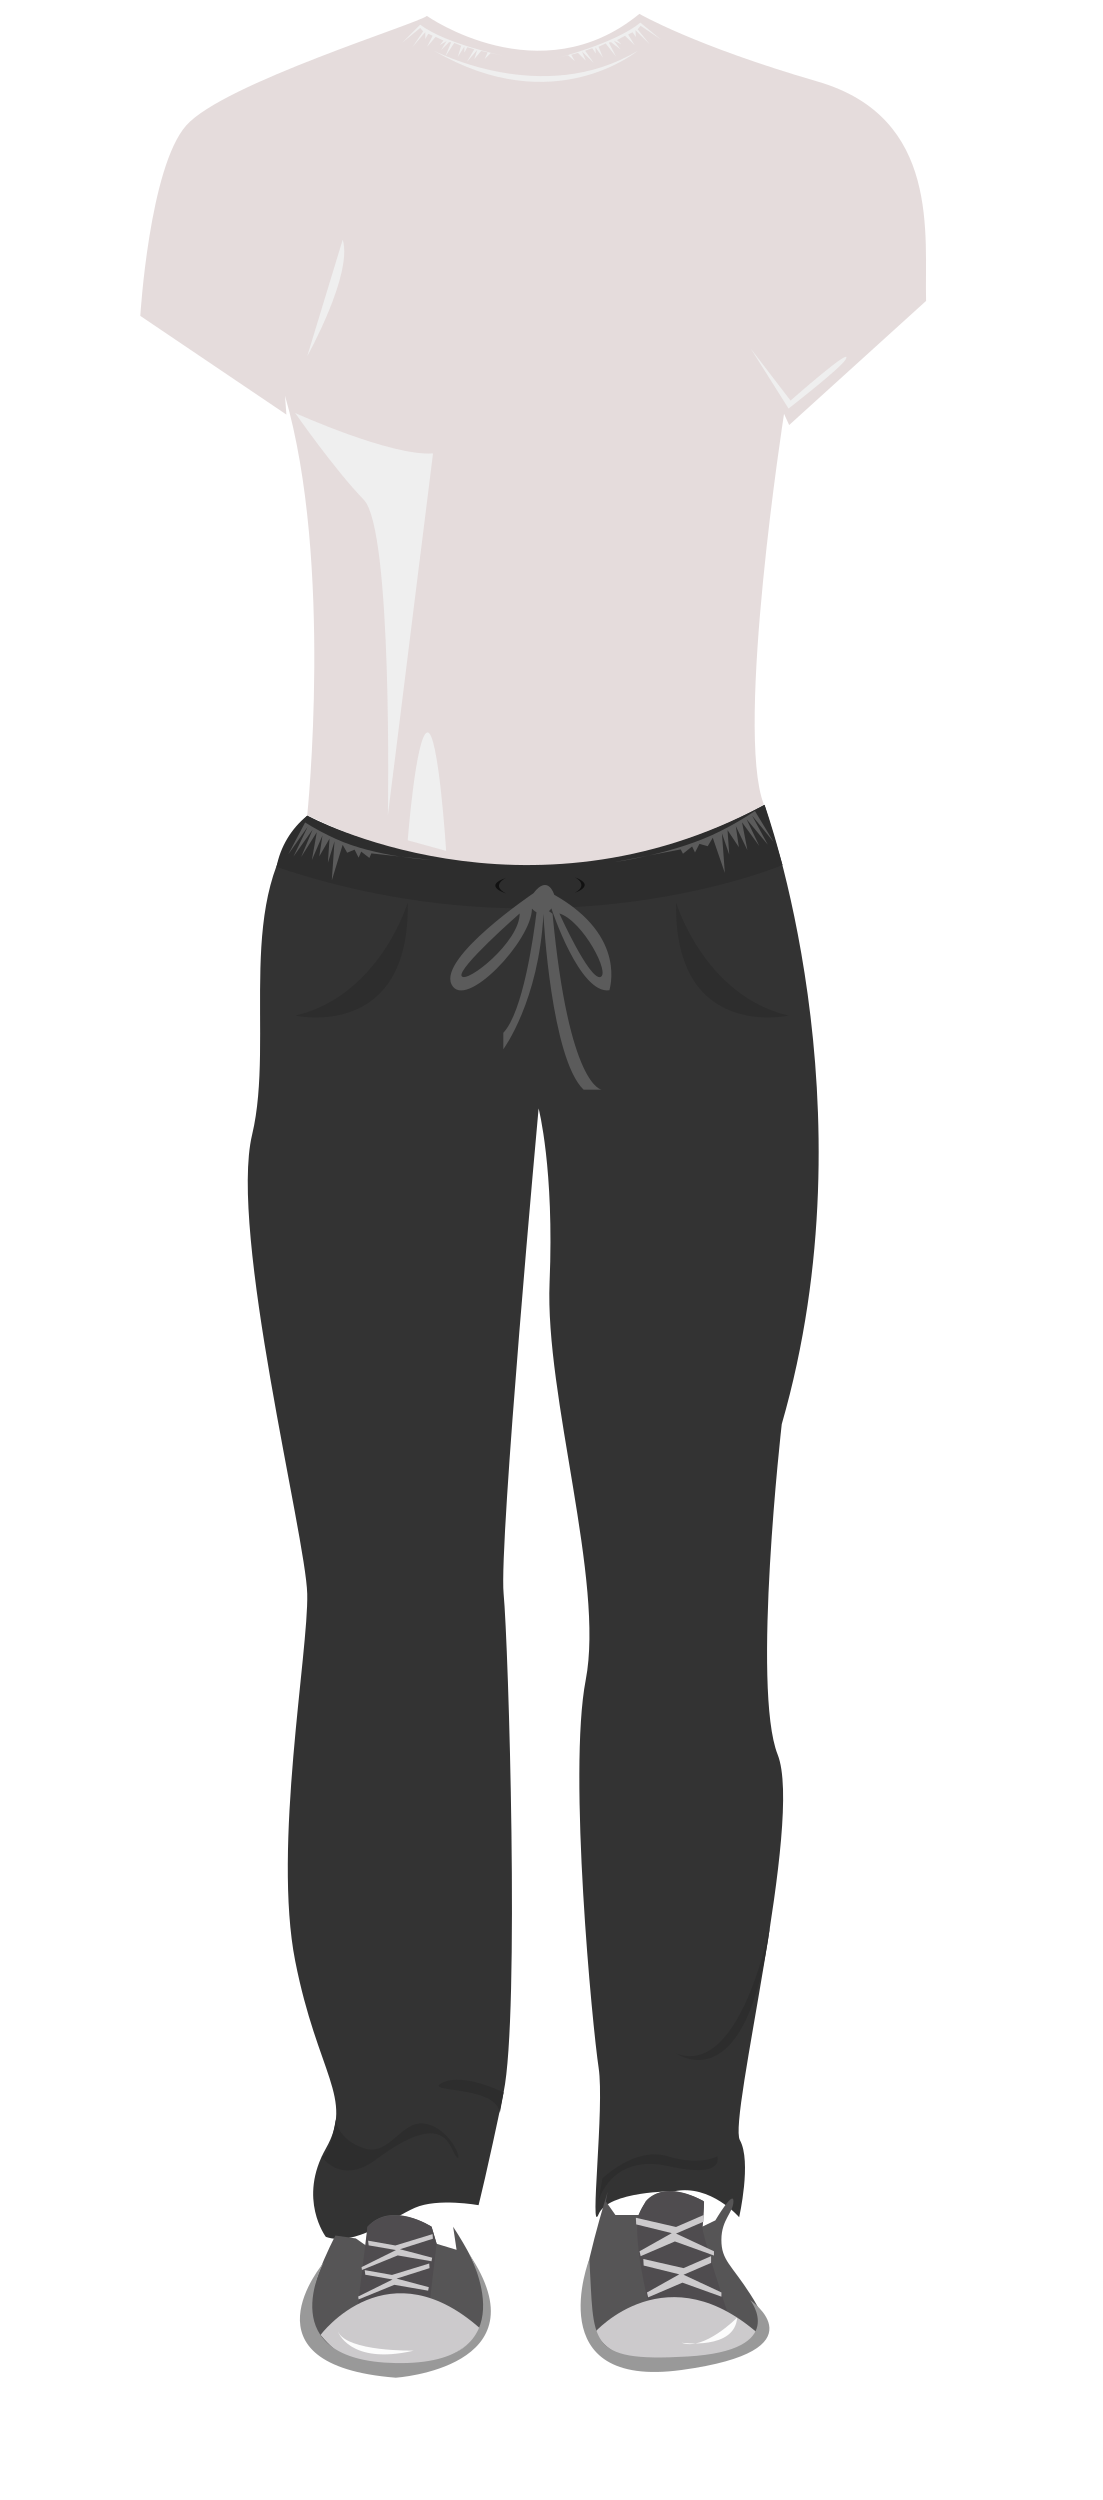
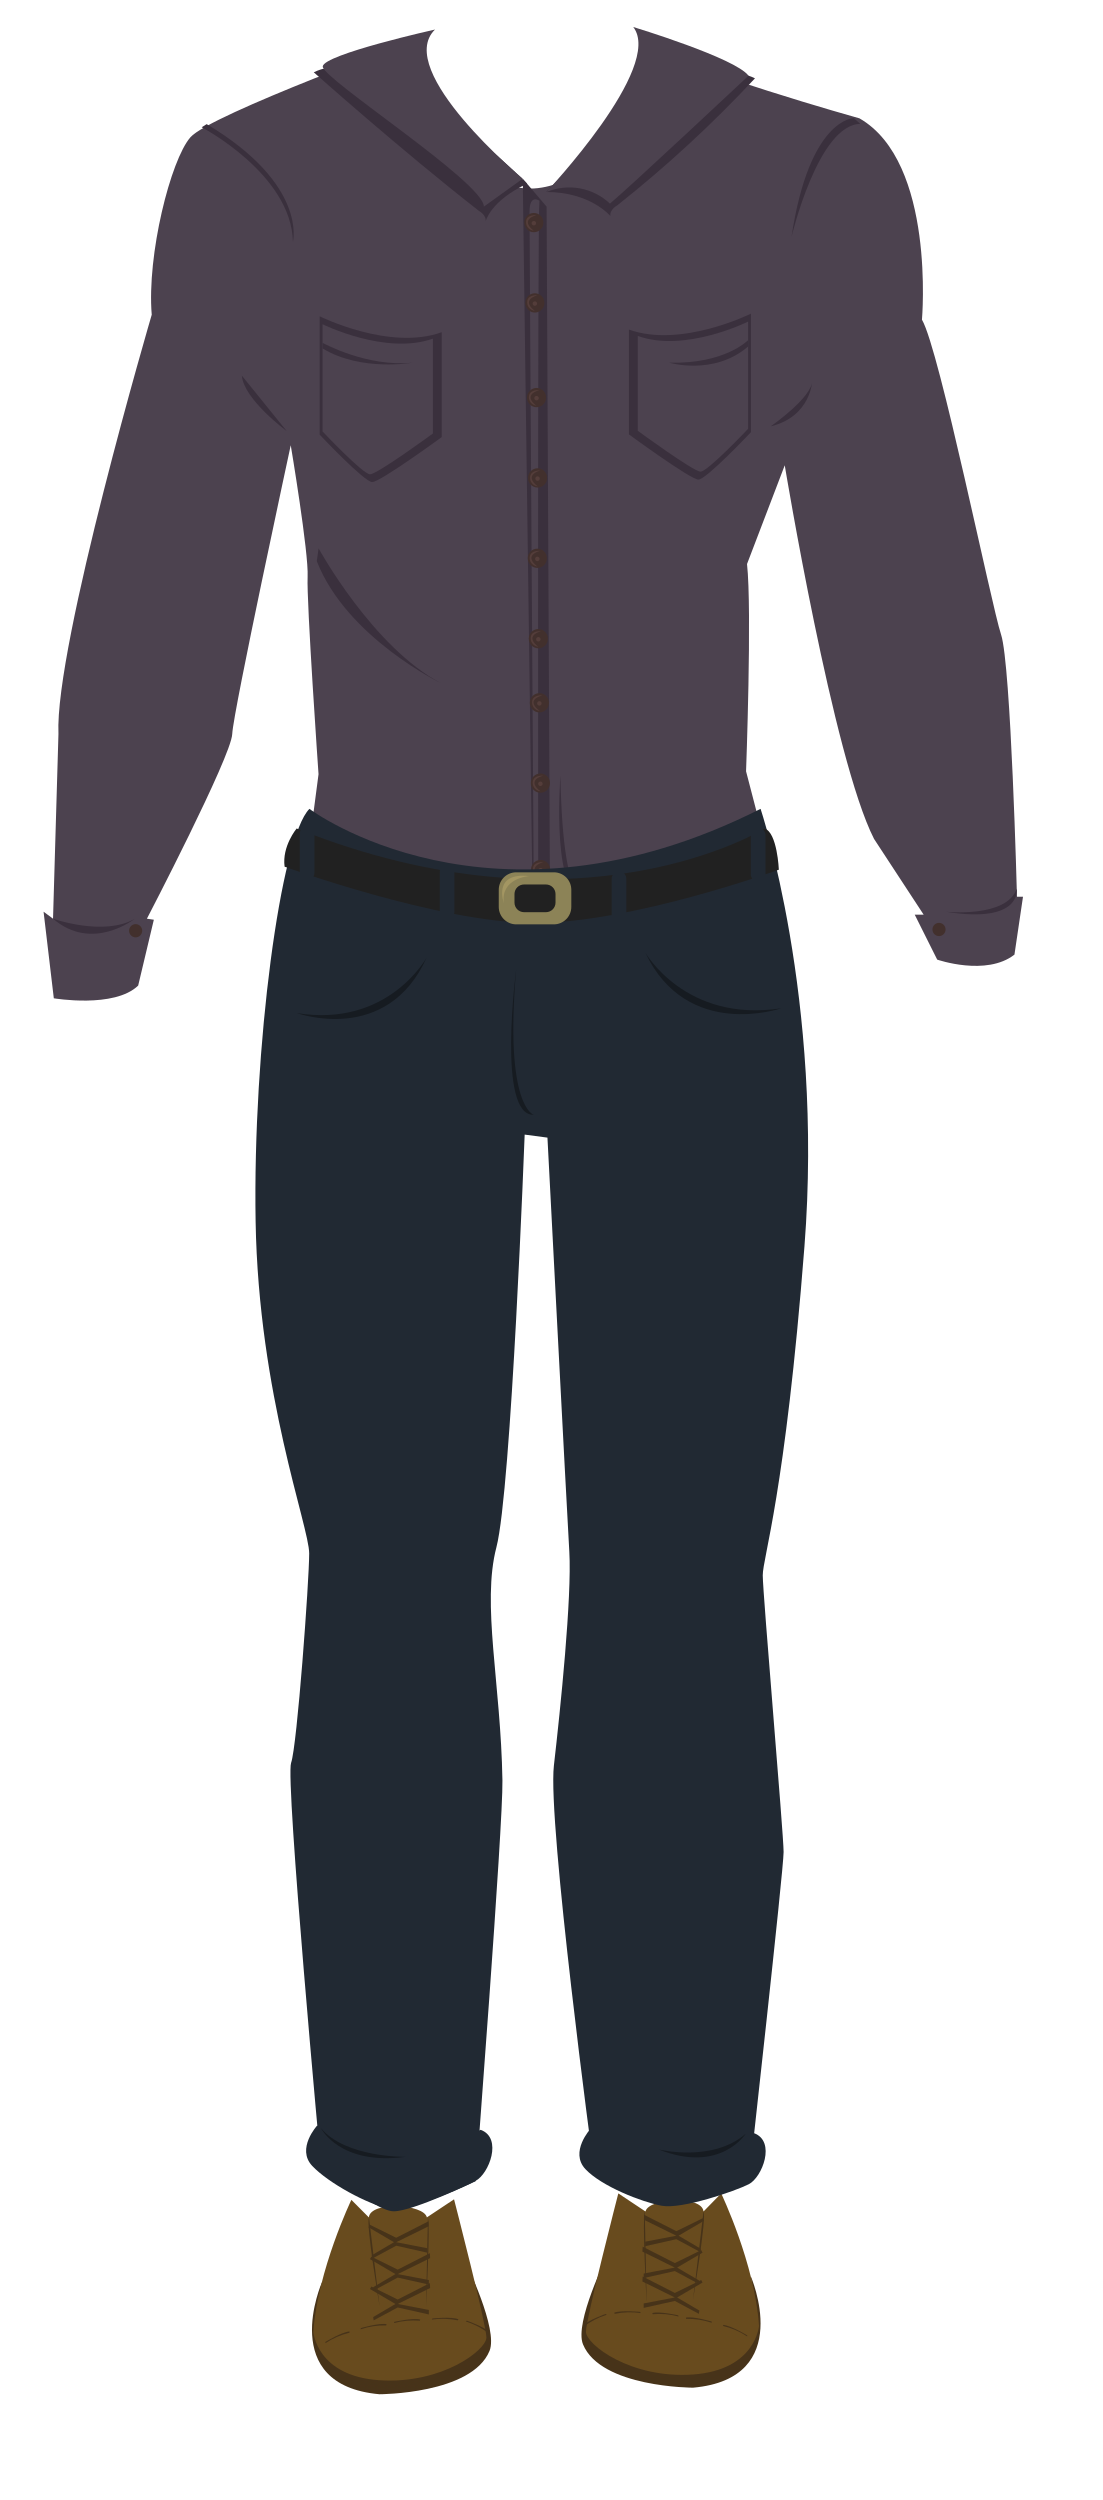
- <svg xmlns="http://www.w3.org/2000/svg" viewBox="0 0 183 415">
+ <svg xmlns="http://www.w3.org/2000/svg" viewBox="0 0 183 414.88">
  <defs>
-     <style>.cls-1{fill:none;}.cls-2{fill:#e5dcdc;}.cls-3{fill:#efefef;}.cls-4{fill:#333;}.cls-5{fill:#2d2d2d;}.cls-6{fill:#5b5b5b;}.cls-7{fill:#111;}.cls-8{fill:#565556;}.cls-9{fill:#4f4c4f;}.cls-10{fill:#cccacc;}.cls-11{fill:#999;}.cls-12{fill:#fcfcfc;}</style>
+     <style>.cls-1{fill:none;}.cls-2{fill:#473319;}.cls-3{fill:#684b1e;}.cls-4{fill:#4c424f;}.cls-5{fill:#3a303d;}.cls-6{fill:#42302d;}.cls-7{fill:#543d3a;}.cls-8{fill:#212933;}.cls-9{fill:#212121;}.cls-10{fill:#8c8357;}.cls-11{fill:#a39662;}.cls-12{fill:#161b21;}</style>
  </defs>
  <g id="Layer_2" data-name="Layer 2">
    <g id="ccb2">
      <g id="ccb2-2" data-name="ccb2">
-         <rect class="cls-1" width="183" height="415" />
+         <rect class="cls-1" width="183" height="414.88" />
+         <g id="dressshoes">
+           <g id="sbbshoes">
+             <path class="cls-2" d="M53.41,378.8s-7.48,17,9.56,18.53c0,0,15.31,0,18.27-7.2,1.48-3.59-3.95-14.64-3.95-14.64s3.8,11.31,3,12.51S72.6,395.35,64,394.1s-12.21-2.81-10.55-15.3" />
+             <path class="cls-3" d="M58.31,365.07S52.7,376.76,52,387c0,0,.57,7.31,10.94,8s17.77-5,17.78-7.09-5.37-22.93-5.37-22.93l-4.51,3c-.49-2.23-9.38-2.73-9.63,0Z" />
+             <path class="cls-2" d="M54,388.64s2.72-1.65,4-1.73v.21a12.38,12.38,0,0,0-4,1.74Z" />
+             <path class="cls-2" d="M59.89,386.35s3-.89,4.26-.65l-.05.21a12.27,12.27,0,0,0-4.27.65Z" />
+             <path class="cls-2" d="M65.44,385.31s3.1-.7,4.3-.38l-.07.2a12.45,12.45,0,0,0-4.29.39Z" />
+             <path class="cls-2" d="M71.76,384.75s3.16-.33,4.31.13l-.09.19a12.61,12.61,0,0,0-4.32-.13Z" />
+             <path class="cls-2" d="M77.46,385.11s3,1.06,3.85,2l-.16.14a12.53,12.53,0,0,0-3.85-2Z" />
+             <path class="cls-2" d="M61.24,368.05,63,382.77S60.68,369,61.24,368.05Z" />
+             <path class="cls-2" d="M70.7,382.9s.74-13.8.31-14.82L70.7,382.9" />
+             <polyline class="cls-2" points="61.37 369.2 65.75 371.36 71.1 368.63 71.14 369.45 65.75 372.1 70.92 373.1 70.92 373.84 65.75 372.68 61.76 374.83 61.69 374.27 65.38 372.1 61.15 369.62 61.37 369.2" />
+             <polyline class="cls-2" points="61.62 374.49 66 376.65 71.34 373.92 71.38 374.74 66 377.39 71.17 378.38 71.17 379.13 66 377.97 62.01 380.12 61.93 379.56 65.62 377.39 61.4 374.91 61.62 374.49" />
+             <polyline class="cls-2" points="61.62 379.45 66 381.61 71.34 378.88 71.38 379.7 66 382.35 71.17 383.34 71.17 384.09 66 382.93 62.01 385.07 61.93 384.52 65.62 382.35 61.4 379.87 61.62 379.45" />
+           </g>
+           <g id="sbbshoes-2" data-name="sbbshoes">
+             <path class="cls-2" d="M124.58,377.72s7.48,17-9.56,18.52c0,0-15.31,0-18.27-7.19-1.48-3.59,4-14.64,4-14.64s-3.8,11.31-3,12.51,7.65,7.34,16.29,6.1,12.2-2.82,10.55-15.3" />
+             <path class="cls-3" d="M119.68,364s5.61,11.69,6.28,22c0,0-.57,7.31-10.94,8.05s-17.77-5-17.78-7.09S102.61,364,102.61,364l4.51,3c.49-2.24,9.38-2.73,9.63,0Z" />
+             <path class="cls-2" d="M124,387.56s-2.72-1.65-4-1.74V386a12.38,12.38,0,0,1,4,1.74Z" />
+             <path class="cls-2" d="M118.1,385.26s-3-.89-4.26-.65l0,.21a12.54,12.54,0,0,1,4.27.65Z" />
+             <path class="cls-2" d="M112.55,384.23s-3.1-.7-4.3-.38l.07.2a12.34,12.34,0,0,1,4.29.38Z" />
+             <path class="cls-2" d="M106.23,383.66s-3.16-.32-4.31.14l.09.19a12.34,12.34,0,0,1,4.32-.13Z" />
+             <path class="cls-2" d="M100.52,384s-3,1.05-3.84,2l.16.14a12.3,12.3,0,0,1,3.85-2Z" />
+             <path class="cls-2" d="M116.75,367,115,381.69S117.31,367.92,116.75,367Z" />
+             <path class="cls-2" d="M107.29,381.82S106.55,368,107,367l.31,14.82" />
+             <polyline class="cls-2" points="116.62 368.12 112.24 370.27 106.89 367.55 106.85 368.37 112.24 371.02 107.07 372.01 107.07 372.76 112.24 371.6 116.23 373.74 116.3 373.19 112.61 371.02 116.84 368.54 116.62 368.12" />
+             <polyline class="cls-2" points="116.37 373.41 111.99 375.56 106.65 372.84 106.61 373.66 111.99 376.31 106.82 377.3 106.82 378.05 111.99 376.89 115.98 379.03 116.06 378.48 112.37 376.31 116.59 373.83 116.37 373.41" />
+             <polyline class="cls-2" points="116.37 378.37 111.99 380.52 106.65 377.79 106.61 378.62 111.99 381.27 106.82 382.26 106.82 383 111.99 381.85 115.98 383.99 116.06 383.44 112.37 381.27 116.59 378.79 116.37 378.37" />
+           </g>
+         </g>
        <g id="ccbshirt2">
-           <path class="cls-2" d="M70.86,2.64s18.76,13.23,35.28-.34c0,0,9.06,5.28,29.59,11.24s17.71,25.68,18,36.41L131,70.56l-.85-1.86s-8.17,52.43-3.36,64.82c0,0-19.69,12.75-38.25,12.1S51,135.33,51,135.33s4.35-41.94-3.69-69.64l.23,3.13L23.29,52.44s1.49-24.65,7.62-31.61S69.54,3.87,70.86,2.64Z" />
-           <path class="cls-3" d="M69.75,4.1l-3,3,3-2.46.49.56L68.49,7.78,70.6,5.32V6.47l.5-.87.72.34-.93,1.83,1.43-1.66,1.29.63L73,7.49l1.14-.67-.93,1.5L74.55,7l.35,0-1,2.41,1.51-2.29,1.14.47L76,9.43l1.08-1.7v1l.5-.9,1.15.35-1.22,2.09,1.72-2-.5,1.54,1.14-1.35,1.08.24-.5,1.11,1-1,2.08.43S74.06,7.34,69.75,4.1Z" />
-           <path class="cls-3" d="M106.3,3.76l3.36,2.76-3.32-2.25-.49.59,2,2.49L105.48,5l.07,1.14L105,5.35l-.73.38,1.09,1.77-1.61-1.56-1.32.71.72.71-1.25-.6L103,8.2,101.43,7l-.37.06,1.2,2.34-1.72-2.19-1.18.55.71,1.77L98.84,7.86l.06,1L98.31,8l-1.18.42,1.41,2L96.61,8.55l.62,1.5L95.94,8.78l-1.12.31.6,1.07-1.12-1-2.16.57S102,7.28,106.3,3.76Z" />
-           <path class="cls-3" d="M72,8.39s18.11,9.56,33.92,0C105.87,8.39,92,20.1,72,8.39Z" />
-           <path class="cls-3" d="M49,68.56s15.88,7.2,22.88,6.71l-7.49,60.06s.82-47.41-4-52.37S49,68.56,49,68.56Z" />
-           <path class="cls-3" d="M67.68,139.49s1.36-17.4,3.23-17.9,3.15,19.66,3.15,19.66Z" />
-           <path class="cls-3" d="M124.64,57.89l6.26,9.93s8.61-6.68,9.45-8.11c1.58-2.67-9.12,6.79-9.12,6.79Z" />
-           <path class="cls-3" d="M56.89,39.78,51,59.13S58.62,45.48,56.89,39.78Z" />
+           <path class="cls-4" d="M69.91,6.23S34.89,19,31.6,22.78,24.36,42.3,25.18,52.23c0,0-16.14,55-15.48,69.58l-.9,30.65L7.23,151.3l1.7,14.37s10.05,1.71,14-2.11l2.6-10.93-1.15-.17s14-26.91,14.16-30.65,9.71-47.92,9.71-47.92,3,17.87,2.8,21.84,1.81,32.75,1.81,32.75L51.48,139s31.35,22.47,75-.74L123.81,128s1-26.79.16-34.4l6.26-16.38s8.07,48.8,14.82,62l8.23,12.57H151.8l3.73,7.46s8.14,2.82,12.82-.83l1.42-9.61h-1s-1-38.54-2.64-43.5S155.91,58,153,53.05c0,0,2.3-26.13-10.37-33.41,0,0-28.67-8-35.74-12.53,0,0-3.3,22.45-17.63,24.11S69.91,6.23,69.91,6.23Z" />
+           <g id="sbbshirt2">
+             <path class="cls-5" d="M52.07,12S66.55,24.91,79.48,35c0,0,1.28.69,1.11,1.76,0,0,.72-3.38,6.89-6.28C87.48,30.51,63.6,6.22,52.07,12Z" />
+             <path class="cls-4" d="M72.19,4.9c-6.94,6.8,14.56,24.75,14.56,24.75L80.3,34.29c0-4-26.87-21.26-26.74-23.26S72.19,4.9,72.19,4.9" />
+             <path class="cls-5" d="M125.29,13A206.94,206.94,0,0,1,102.41,34.1s-1.28.69-1.11,1.76c0,0-3.3-4-10.66-4C90.64,31.89,113.76,7.21,125.29,13Z" />
+             <path class="cls-4" d="M105.09,4.48s17,5.15,19.13,8.09c0,0-20,18.74-23,21.22a9.79,9.79,0,0,0-10.58-1.9S110.23,11.13,105.09,4.48Z" />
+             <path class="cls-5" d="M86.75,29.65,88.37,148.8s2.34-.11,2.9-.12L90.71,34.29Z" />
+             <path class="cls-4" d="M89.52,33.31s-1.64-1.17-1.64,1.81c0,6.94.71,113.67.71,113.67h.73S89.19,35.25,89.52,33.31Z" />
+             <ellipse class="cls-6" cx="88.59" cy="36.94" rx="1.59" ry="1.6" />
+             <path class="cls-7" d="M89,35.71s-1.45-.14-1.67.86a1.41,1.41,0,0,0,1.24,1.71S86.12,36.57,89,35.71Z" />
+             <circle class="cls-7" cx="88.59" cy="37.04" r="0.37" />
+             <ellipse class="cls-6" cx="88.76" cy="50.27" rx="1.59" ry="1.6" />
+             <path class="cls-7" d="M89.19,49s-1.45-.13-1.67.87a1.41,1.41,0,0,0,1.24,1.71S86.29,49.91,89.19,49Z" />
+             <circle class="cls-7" cx="88.76" cy="50.38" r="0.37" />
+             <ellipse class="cls-6" cx="89.04" cy="65.98" rx="1.59" ry="1.6" />
+             <path class="cls-7" d="M89.47,64.75s-1.44-.14-1.66.87A1.4,1.4,0,0,0,89,67.32S86.57,65.62,89.47,64.75Z" />
+             <circle class="cls-7" cx="89.04" cy="66.08" r="0.37" />
+             <ellipse class="cls-6" cx="89.21" cy="79.31" rx="1.59" ry="1.6" />
+             <path class="cls-7" d="M89.64,78.08S88.2,78,88,79a1.41,1.41,0,0,0,1.24,1.71S86.74,79,89.64,78.08Z" />
+             <circle class="cls-7" cx="89.21" cy="79.42" r="0.37" />
+             <ellipse class="cls-6" cx="89.17" cy="92.65" rx="1.59" ry="1.6" />
+             <path class="cls-7" d="M89.6,91.42s-1.45-.13-1.67.87A1.4,1.4,0,0,0,89.17,94S86.7,92.29,89.6,91.42Z" />
+             <circle class="cls-7" cx="89.17" cy="92.75" r="0.37" />
+             <ellipse class="cls-6" cx="89.34" cy="105.99" rx="1.59" ry="1.6" />
+             <path class="cls-7" d="M89.77,104.76s-1.45-.14-1.67.87a1.4,1.4,0,0,0,1.24,1.7S86.86,105.63,89.77,104.76Z" />
+             <circle class="cls-7" cx="89.34" cy="106.09" r="0.37" />
+             <ellipse class="cls-6" cx="89.51" cy="116.63" rx="1.59" ry="1.6" />
+             <path class="cls-7" d="M90,115.4s-1.45-.14-1.67.87a1.4,1.4,0,0,0,1.23,1.7S87,116.27,90,115.4Z" />
+             <circle class="cls-7" cx="89.51" cy="116.73" r="0.37" />
+             <ellipse class="cls-6" cx="89.68" cy="129.96" rx="1.59" ry="1.6" />
+             <path class="cls-7" d="M90.11,128.73s-1.44-.13-1.67.87a1.41,1.41,0,0,0,1.24,1.71S87.21,129.6,90.11,128.73Z" />
+             <circle class="cls-7" cx="89.68" cy="130.07" r="0.37" />
+             <ellipse class="cls-6" cx="89.71" cy="144.31" rx="1.59" ry="1.6" />
+             <ellipse class="cls-6" cx="22.51" cy="154.46" rx="1.09" ry="1.1" />
+             <ellipse class="cls-6" cx="155.83" cy="154.25" rx="1.09" ry="1.1" />
+             <path class="cls-7" d="M90.14,143.08s-1.45-.14-1.67.87a1.41,1.41,0,0,0,1.24,1.7S87.23,144,90.14,143.08Z" />
+             <circle class="cls-7" cx="89.71" cy="144.41" r="0.37" />
+             <path class="cls-5" d="M53.05,52.49s11.61,5.78,20.25,2.64V72.54S63.09,80,61.77,80s-8.72-7.87-8.72-7.87Z" />
+             <path class="cls-4" d="M53.53,53.81S64,59,71.84,56.2V71.94s-9.24,6.77-10.43,6.77-7.88-7.11-7.88-7.11Z" />
+             <path class="cls-5" d="M124.62,52.05s-11.6,5.77-20.25,2.64v17.4s10.22,7.5,11.53,7.5,8.72-7.87,8.72-7.87Z" />
+             <path class="cls-4" d="M124.15,53.37s-10.5,5.22-18.31,2.38V71.49s9.24,6.78,10.42,6.78,7.89-7.11,7.89-7.11Z" />
+             <path class="cls-5" d="M52.87,91s9,16.48,20.43,22.44c0,0-15.71-7.54-20.73-20.31l.3-2.13" />
+             <path class="cls-5" d="M47.58,71.54s-7.12-5.24-7.45-9.21l7.45,9.21" />
+             <path class="cls-5" d="M127.89,70.76s6.91-4.79,6.91-7.61C134.8,63.15,134.64,69.11,127.89,70.76Z" />
+             <path class="cls-5" d="M53.53,56.89s7.37,4.09,15,3.29c0,0-8.58,1.55-15-2.36Z" />
+             <path class="cls-5" d="M124.15,56.45s-3.86,4-13.12,3.73c0,0,7.4,2.23,13.12-2.67Z" />
+             <path class="cls-5" d="M93,128.73S91.32,151,97.67,148C97.67,148,93.48,153,93,128.73Z" />
+             <path class="cls-5" d="M33.47,21.12s14.89,7.79,15.14,19c0,0,2.48-9.49-14.31-19.52Z" />
+             <path class="cls-5" d="M141.68,19.6s-7.37,0-10.33,19.73c0,0,4.42-18.69,11.43-18.77Z" />
+           </g>
+           <path class="cls-5" d="M8.8,152.46s8.48,3,13.58,0C22.38,152.46,15.32,158.09,8.8,152.46Z" />
+           <path class="cls-5" d="M156.92,151.3s10.12,1.08,11.8-3.8C168.72,147.5,169.7,153.37,156.92,151.3Z" />
        </g>
        <g id="ccbpants2">
-           <path class="cls-4" d="M51,135.4s36,20.15,75.91-1.8c0,0,18.16,49.69,2.86,102.81,0,0-5,43.93-.68,54.85s-8.25,60.46-6.27,64-.12,12.8-.12,12.8-4.74-5.53-10.76-4.31c0,0-11-.08-12.57,3.81s1-17.77,0-24.33-5.11-48.94-2.14-64.36c3.15-16.38-6.79-47.12-6-66S89.41,184,89.41,184s-6.61,72.24-5.81,80.55,2.67,69.85,0,82.76-4.16,18.75-4.16,18.75-6.78-1.23-10.56.43-10,6.51-14.79,4.83c0,0-4.74-6.3,0-14.66S52.72,344.37,49,325.51s2.23-51.36,2-60.92-13-60.07-9.15-76.23S38.62,148.55,51,135.4Z" />
-           <path class="cls-5" d="M67.69,149.8S63.08,165.29,49,168.59C49,168.59,68.11,172.88,67.69,149.8Z" />
-           <path class="cls-5" d="M112.23,149.8s4.62,15.49,18.69,18.79C130.92,168.59,111.82,172.88,112.23,149.8Z" />
-           <path class="cls-5" d="M51,135.4S87.12,155,126.9,133.6l3,10s-37.77,16-84,.31A14.41,14.41,0,0,1,51,135.4Z" />
-           <path class="cls-6" d="M92,148.53s-1-3.48-3.45-.25c0,0-15.81,10.67-13.59,15.14s13.34-7.32,13.34-12.59a3.31,3.31,0,0,0,.76.62c-.52,4.28-2.27,16.57-5.51,20v2.73s5.92-8,6.66-22.49h0c0,.74,1.32,24.06,6.66,29.19h3s-5.44-.35-8.15-29.21l-.6-.42a3,3,0,0,0,.41-.45s4.69,14.32,9.63,13.58C101.09,164.41,104.3,155.48,92,148.53ZM76.64,162.05c-.86-1.24,9.63-10.42,9.63-10.42C86.27,156.35,77.51,163.3,76.64,162.05Zm23,.15c-1.86.39-6.79-10.57-6.79-10.57C96.77,152.87,101.47,161.81,99.61,162.2Z" />
-           <path class="cls-7" d="M84,145.72s-2.63,1.25,0,2.59C84,148.31,80,147.11,84,145.72Z" />
-           <path class="cls-7" d="M95.42,145.62s2.45,1.25,0,2.58C95.42,148.2,99.11,147,95.42,145.62Z" />
-           <path class="cls-6" d="M71.65,142.76s-9.27-.46-15.9-3.5a42.55,42.55,0,0,1-5.1-2.73l-2.8,5.29,3.23-4.58-2.37,4.95,3.18-4.47L50,142.25l2.59-4.1-.82,4.61,1.76-4.07L53,142.16l1.7-2.94-.27,4,1.1-3.57-.45,6.48,1.8-5.89.75,1.31,1.23-.51.67,1.33.43-1,1.36,1.05.32-.76Z" />
-           <path class="cls-6" d="M101.92,143.12s10.32-1.4,17.71-5.18a51.78,51.78,0,0,0,5.69-3.31l3.1,5.13-3.57-4.36,2.61,4.82L123.94,136l2.1,4.43-2.86-3.92.89,4.62-1.93-4,.51,3.5-1.88-2.83.28,4.06-1.21-3.54.48,6.58-2-5.84-.84,1.41-1.37-.39-.74,1.43-.48-1-1.52,1.21L113,141Z" />
-           <path class="cls-5" d="M53.4,358s3.16,4.84,9,.49c11.75-8.74,12.18-1.82,13.34-.5s-.5-4.22-4.78-5.38-6.09,5.46-10.54,4-4.68-4.76-4.68-4.76S54.79,358,53.4,358Z" />
-           <path class="cls-5" d="M83.6,347.35S77,344,73.45,345.73s8.91.34,9.52,5h0l.63-3.39" />
-           <path class="cls-5" d="M99.36,365.3s2.08-7.86,11.63-5.71,8.07-1.65,8.07-1.65-2.8,1.65-8.23,0S100,361.62,100,361.62l-.66,3.68" />
-           <path class="cls-5" d="M127.85,319.56S123,344.87,112.31,340.9c0,0,11.64,8.29,15.54-21.34" />
-         </g>
-         <g id="ccbshoes">
-           <path class="cls-8" d="M59.07,371.58l1.71,1.2h0l.24-3.14c3.95-4.4,10.62,0,10.62,0l.84,2.83,3.31,1-.57-3.83c9.67,14.83,4.18,18.08,4.18,18.08-16.2,13.67-26.07,1.82-27.72-.85-2.35-3.81,4-15.77,4-15.77Z" />
-           <path class="cls-8" d="M100.87,363.82s-4.49,14.49-4.07,18.4,0,12.39,16.33,10,14.62-6.37,11.45-11.33-4.84-5.66-4.83-9.08,2-4.51,2-6.42-3,3.19-3,3.19l-2.18,1.05.25-4.24s-6.42-3.65-9.63,0L106,367.69h-3.84l-1.59-2.25" />
-           <path class="cls-9" d="M61,369.64l-1.56,12.82H71.3l1.18-10-.84-2.83S65.06,365.4,61,369.64Z" />
-           <path class="cls-9" d="M106,367.69s-1.15,2.75,1.65,14.77l13.06,1.25s-4.3-13.16-4.09-14a37.19,37.19,0,0,0,.25-4.24s-8.15-5.19-10.87,2.25" />
-           <path class="cls-10" d="M53.21,387.6s11.28-15.2,27.08-.54C80.29,387.06,65.16,401.92,53.21,387.6Z" />
-           <path class="cls-10" d="M98.69,387.21s12.13-13.8,27.93.86C126.62,388.07,106.59,398.87,98.69,387.21Z" />
-           <path class="cls-11" d="M53.71,375.63s-14.42,17,12,19.07c0,0,24.89-1.67,12.13-20.59h0s10.29,18.56-12.13,18.16c-20.88-.37-12-16.64-12-16.64" />
-           <path class="cls-11" d="M97.83,375s-8.41,21.66,15.3,18.42,11.4-11.6,11.4-11.6,6.63,8.37-10.41,9.36S98.69,388.8,97.83,375Z" />
-           <polygon class="cls-10" points="119.76 380.55 113.46 377.61 118.04 375.64 118.04 374.52 113.46 376.51 106.79 374.99 106.85 376.08 112.76 377.54 107.4 380.55 107.59 381.36 113.28 378.92 119.76 381.25 119.76 380.55" />
-           <polygon class="cls-10" points="118.52 373.71 112.22 370.77 116.8 368.8 116.8 367.69 112.22 369.68 105.55 368.15 105.61 369.25 111.51 370.7 106.16 373.71 106.35 374.52 112.03 372.08 118.52 374.42 118.52 373.71" />
-           <polygon class="cls-10" points="60.02 376.34 65.73 373.51 61.2 372.73 61.1 371.95 65.63 372.75 71.81 370.86 71.86 371.63 66.39 373.37 71.74 374.78 71.63 375.37 66.02 374.4 60.08 376.82 60.02 376.34" />
-           <polygon class="cls-10" points="59.46 381.22 65.17 378.39 60.64 377.61 60.54 376.84 65.07 377.64 71.25 375.74 71.3 376.51 65.83 378.25 71.18 379.67 71.07 380.25 65.46 379.28 59.53 381.7 59.46 381.22" />
-           <path class="cls-12" d="M56.08,387s1.88,5.68,12.6,3.21C68.68,390.18,57.57,390.46,56.08,387Z" />
-           <path class="cls-12" d="M113.13,388.89s8.85,1.28,9.24-4.17C122.37,384.72,116.83,390.33,113.13,388.89Z" />
+           <g id="sbbpants2">
+             <g id="sbbpants">
+               <path class="cls-8" d="M51.35,134.23s30,22.63,74.87,0c0,0,10.49,31.43,7.28,72.62s-6.92,51.61-6.92,54.59,3.46,42.92,3.46,45.9-5.68,53.83-5.68,53.83-7.76,3.33-13.24,3.82-12.67-5.86-12.67-5.86S90.84,302.37,91.92,293s3-28,2.56-35.48-3.63-68.73-3.63-68.73l-3.78-.5s-2.22,59-4.69,68.48.73,22.56,1,38.71c.12,7.4-4.44,66.49-4.44,66.49s-10.38,5-13.59,5-12.1-7.69-12.1-7.69-5.93-64-4.94-66.74,3-30.27,3-34.74-8.4-26.3-8.89-55.08S46.58,139,51.35,134.23Z" />
+               <path class="cls-9" d="M49.23,137.49s-2.46,2.95-2,6.34c0,0,25.58,9.26,41.21,9.34,16.24.09,40.81-8.84,40.81-8.84s-.25-6.15-2.36-6.84C126.9,137.49,96.54,156.44,49.23,137.49Z" />
+               <rect class="cls-10" x="82.77" y="144.76" width="12.04" height="8.64" rx="2.9" ry="2.9" />
+               <rect class="cls-9" x="85.38" y="146.78" width="6.81" height="4.6" rx="1.59" ry="1.59" />
+             </g>
+             <path class="cls-11" d="M83.61,149.86s-1.91-5.15,4.2-4.47h0S83.05,145.7,83.61,149.86Z" />
+             <rect class="cls-8" x="72.98" y="143.53" width="2.43" height="8.97" rx="1.22" ry="1.22" />
+             <rect class="cls-8" x="101.51" y="144.6" width="2.43" height="8.97" rx="1.22" ry="1.22" />
+             <rect class="cls-8" x="124.6" y="137.36" width="2.43" height="8.97" rx="1.22" ry="1.22" />
+             <rect class="cls-8" x="49.75" y="137.1" width="2.43" height="8.97" rx="1.22" ry="1.22" />
+             <path class="cls-12" d="M107.07,158.05s6.67,11.75,22.6,9.27C129.67,167.32,114,172.77,107.07,158.05Z" />
+             <path class="cls-12" d="M70.83,158.86s-6.37,11.74-21.58,9.26C49.25,168.12,64.23,173.57,70.83,158.86Z" />
+             <path class="cls-12" d="M85.67,160.8S82.43,185.26,88.58,185C88.58,185,83.66,183.74,85.67,160.8Z" />
+           </g>
+           <path class="cls-8" d="M52.64,352.73s-3.51,3.83-.84,6.69,9.33,6.45,12.67,7.07,12.23-3.43,14.45-4.57,4.54-7.12.85-8.47C79.77,353.45,63.67,361.17,52.64,352.73Z" />
+           <path class="cls-8" d="M98,353.28s-3.52,3.84-.85,6.69,9.34,5.46,12.67,6.08,12.23-2.44,14.45-3.58,4.55-7.12.85-8.47C125.13,354,109,361.72,98,353.28Z" />
+           <path class="cls-12" d="M53.26,353.17s3.1,6.25,14.07,4.76C67.33,357.93,57.36,358.1,53.26,353.17Z" />
+           <path class="cls-12" d="M109.3,356.7s8.93,2.23,14.46-2.61C123.76,354.09,119.55,360.8,109.3,356.7Z" />
        </g>
      </g>
    </g>
  </g>
</svg>
